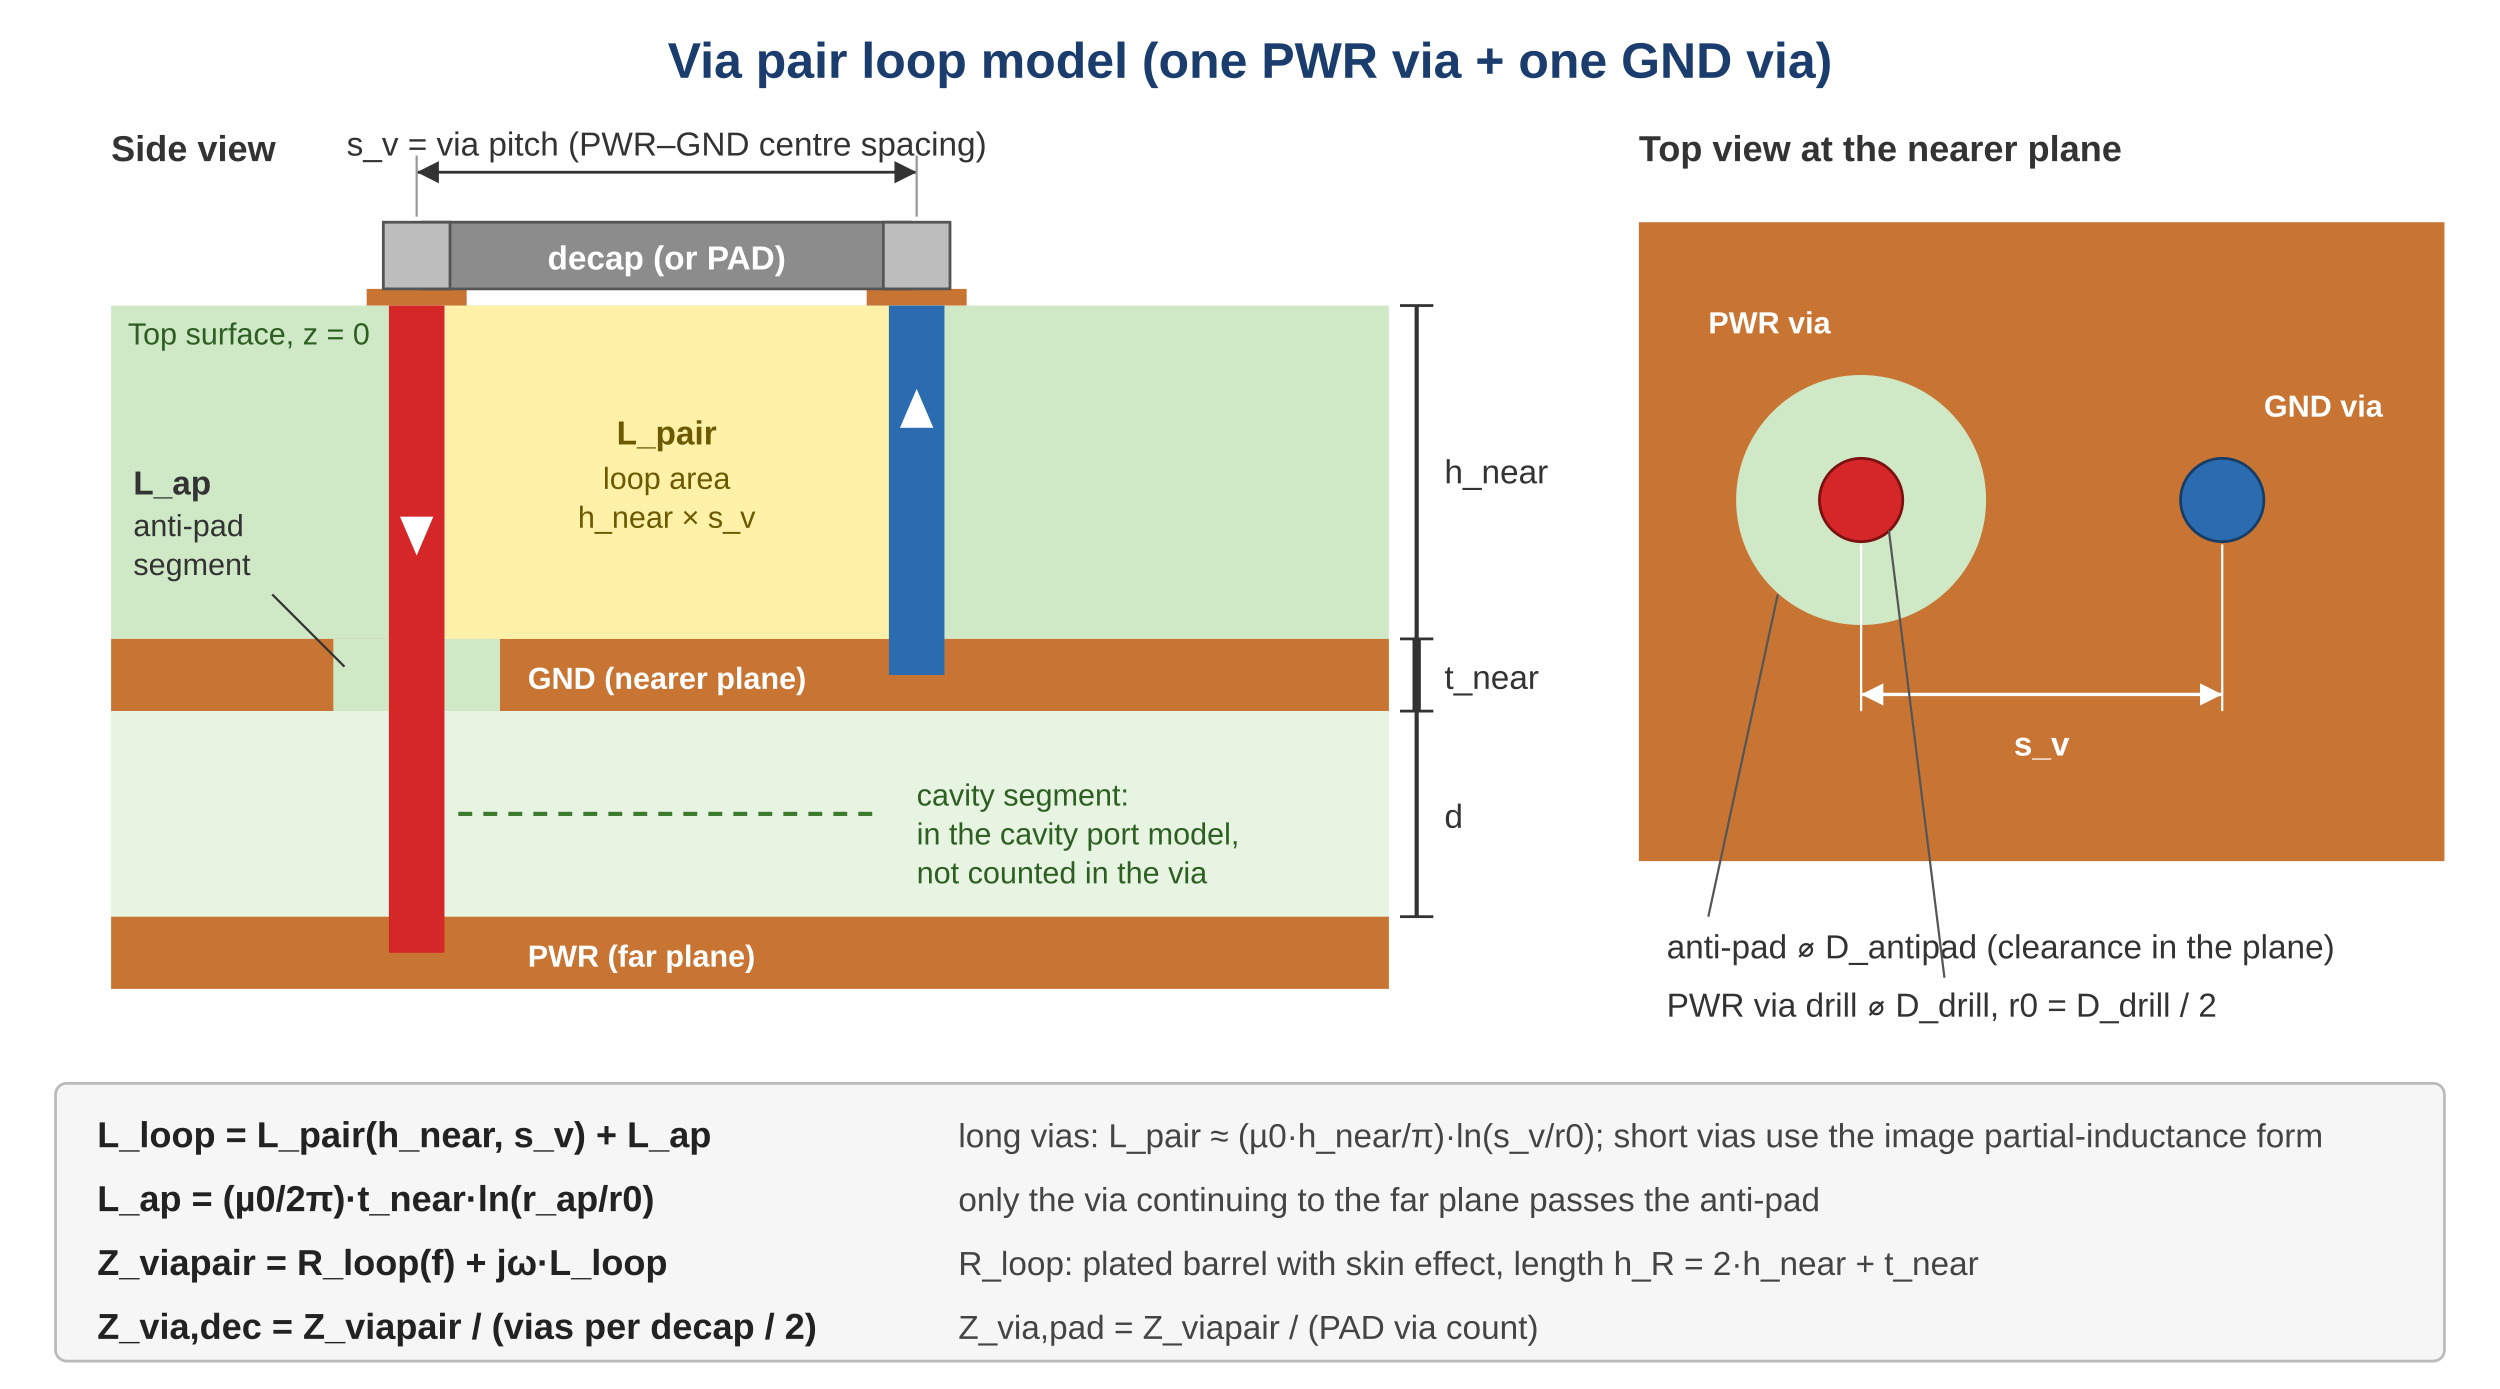
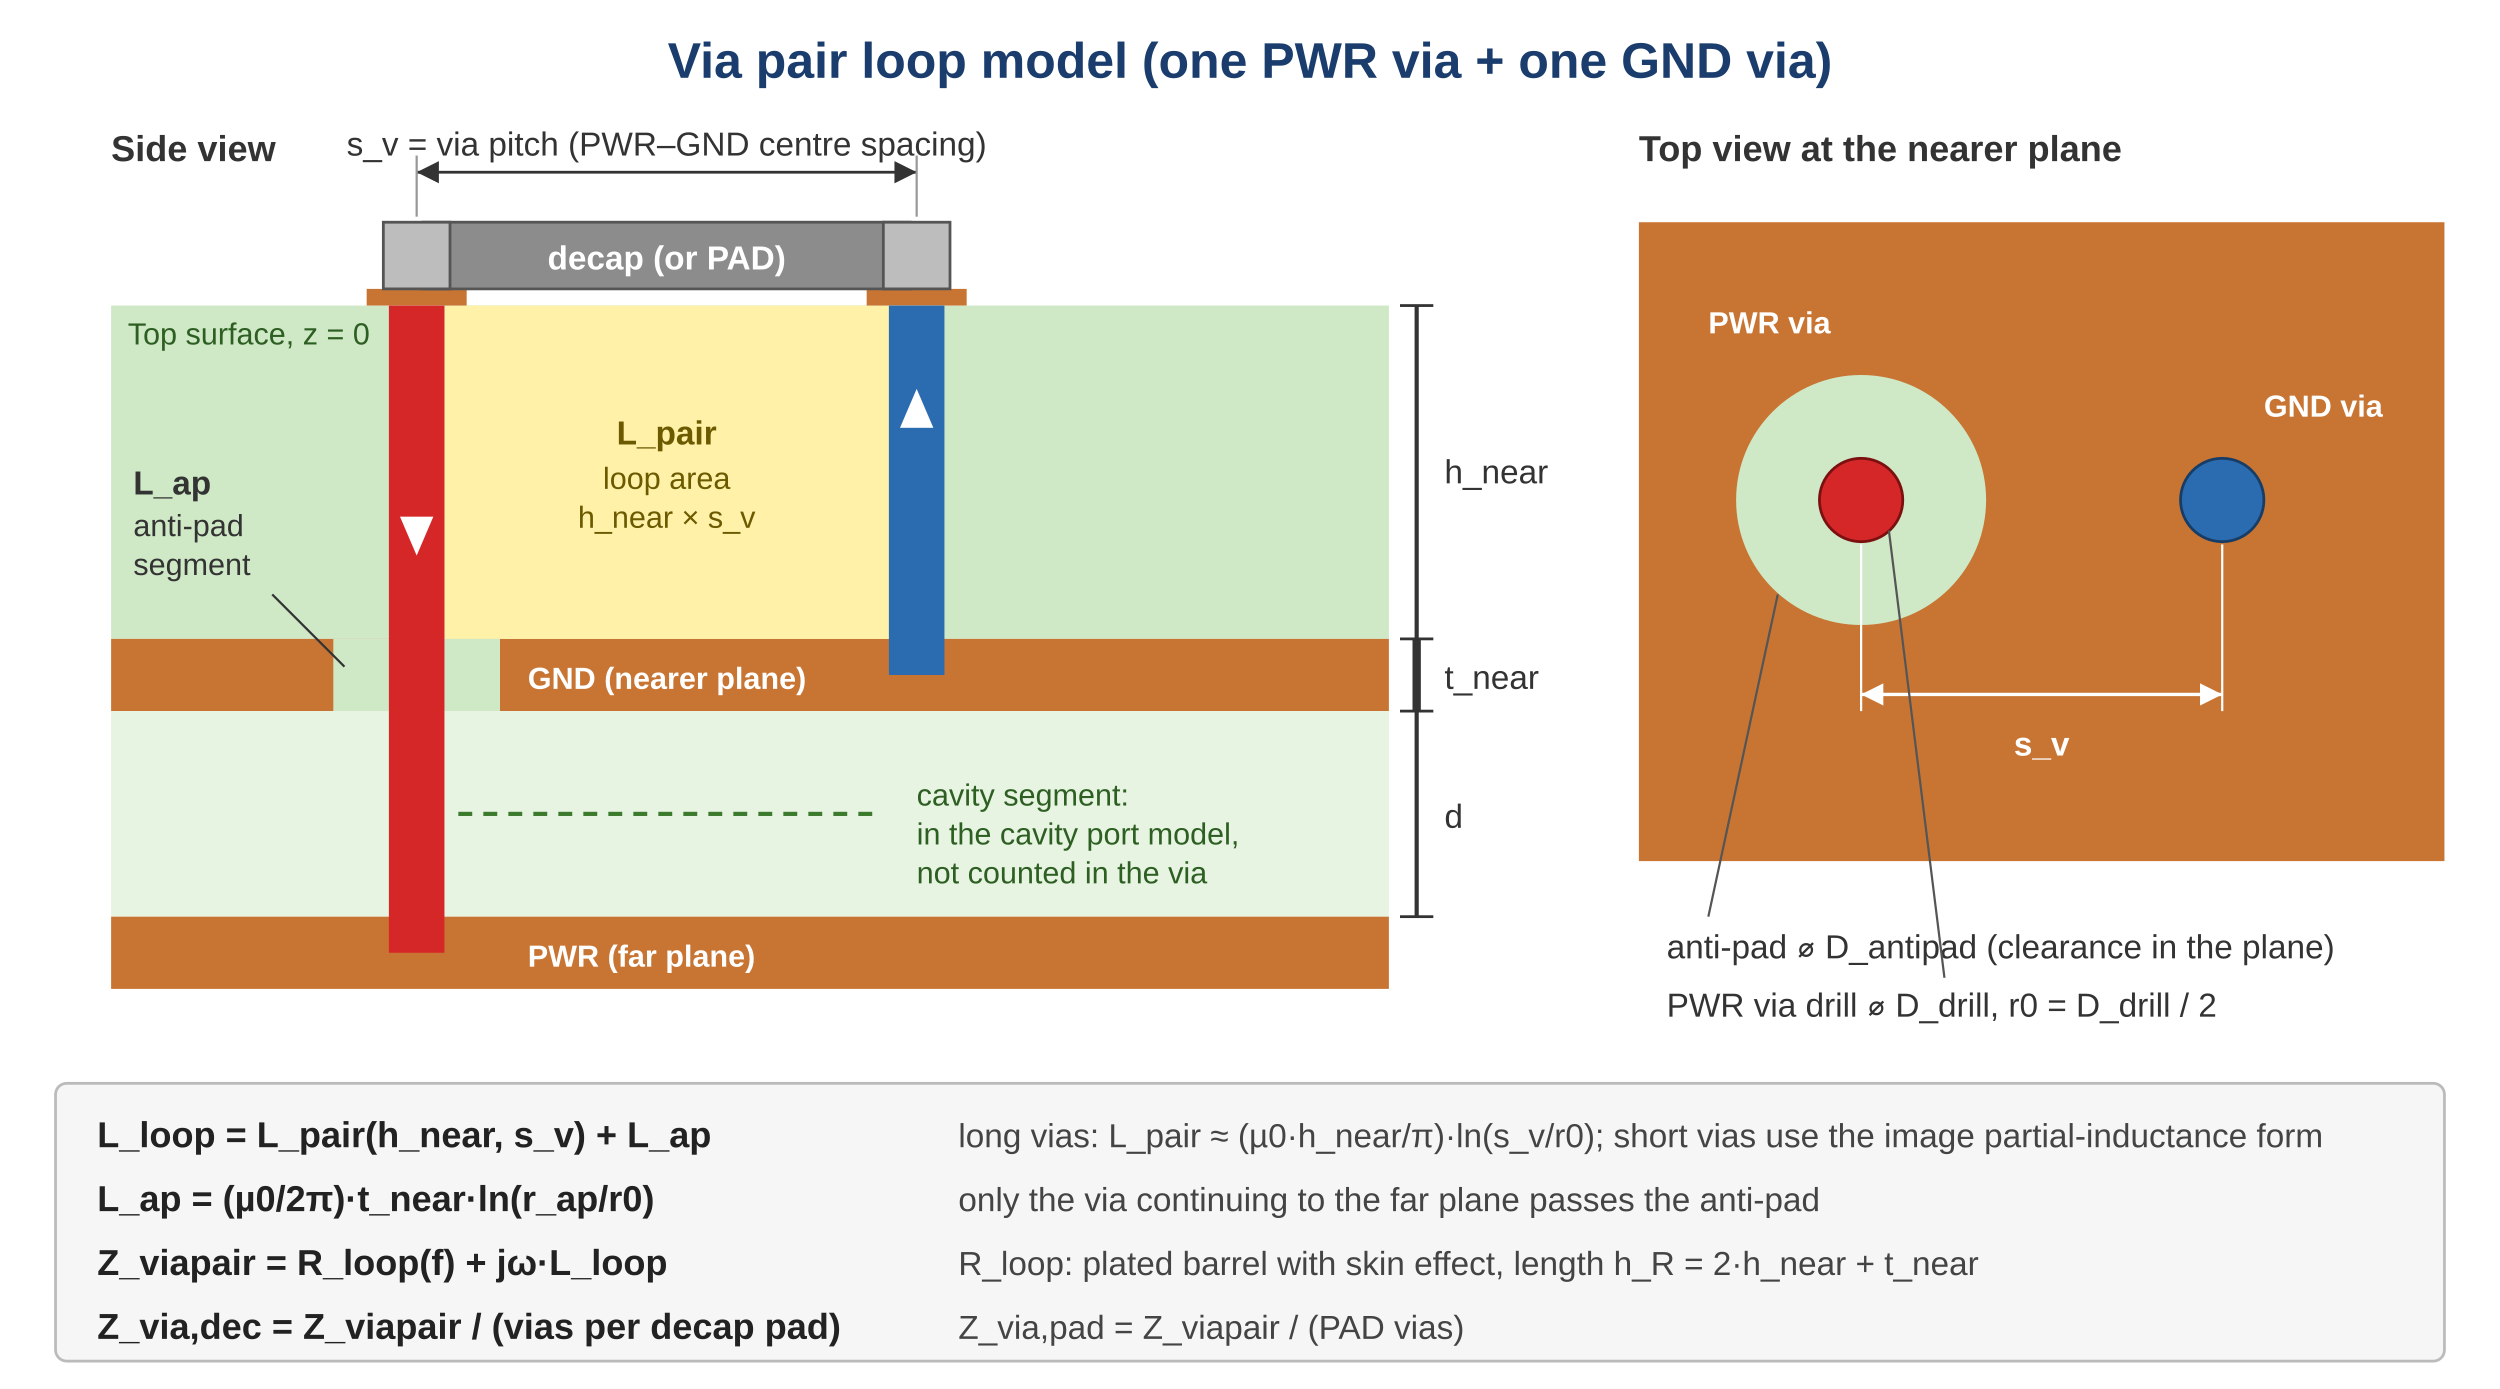
<svg xmlns="http://www.w3.org/2000/svg" version="1.2" baseProfile="tiny" width="900" height="500" viewBox="0 0 900 500">
  <rect x="0" y="0" width="900" height="500" fill="#ffffff" />
  <text x="450" y="28" font-family="Arial" font-size="18" font-weight="bold" fill="#1a3d6d" text-anchor="middle">Via pair loop model (one PWR via + one GND via)</text>
  <text x="40" y="58" font-family="Arial" font-size="13" font-weight="bold" fill="#333333">Side view</text>
  <rect x="40" y="110" width="460" height="120" fill="#cfe8c6" />
  <rect x="40" y="230" width="460" height="26" fill="#c87533" />
  <rect x="120" y="230" width="60" height="26" fill="#cfe8c6" />
  <rect x="40" y="256" width="460" height="74" fill="#e6f4e1" />
  <rect x="40" y="330" width="460" height="26" fill="#c87533" />
  <text x="190" y="248" font-family="Arial" font-size="11" font-weight="bold" fill="#ffffff">GND (nearer plane)</text>
  <text x="190" y="348" font-family="Arial" font-size="11" font-weight="bold" fill="#ffffff">PWR (far plane)</text>
  <text x="46" y="124" font-family="Arial" font-size="11" fill="#2d5e22">Top surface, z = 0</text>
  <rect x="160" y="110" width="160" height="120" fill="#fff1a8" />
  <text x="240" y="160" font-family="Arial" font-size="12" font-weight="bold" fill="#6b5a00" text-anchor="middle">L_pair</text>
  <text x="240" y="176" font-family="Arial" font-size="11" fill="#6b5a00" text-anchor="middle">loop area</text>
  <text x="240" y="190" font-family="Arial" font-size="11" fill="#6b5a00" text-anchor="middle">h_near × s_v</text>
  <rect x="132" y="104" width="36" height="6" fill="#c87533" />
  <rect x="312" y="104" width="36" height="6" fill="#c87533" />
  <rect x="150" y="80" width="180" height="24" rx="2" fill="#8c8c8c" stroke="#555555" stroke-width="1" />
  <rect x="138" y="80" width="24" height="24" fill="#bdbdbd" stroke="#555555" stroke-width="1" />
  <rect x="318" y="80" width="24" height="24" fill="#bdbdbd" stroke="#555555" stroke-width="1" />
  <text x="240" y="97" font-family="Arial" font-size="12" font-weight="bold" fill="#ffffff" text-anchor="middle">decap (or PAD)</text>
  <rect x="140" y="110" width="20" height="233" fill="#d62728" />
  <rect x="320" y="110" width="20" height="133" fill="#2b6cb0" />
  <polygon points="150,200 144,186 156,186" fill="#ffffff" />
  <polygon points="330,140 324,154 336,154" fill="#ffffff" />
  <line x1="165" y1="293" x2="315" y2="293" stroke="#3c7a2e" stroke-width="1.5" stroke-dasharray="5,4" />
  <text x="330" y="290" font-family="Arial" font-size="11" fill="#2d5e22">cavity segment:</text>
  <text x="330" y="304" font-family="Arial" font-size="11" fill="#2d5e22">in the cavity port model,</text>
  <text x="330" y="318" font-family="Arial" font-size="11" fill="#2d5e22">not counted in the via</text>
  <line x1="98" y1="214" x2="124" y2="240" stroke="#333333" stroke-width="0.8" />
  <text x="48" y="178" font-family="Arial" font-size="12" font-weight="bold" fill="#333333">L_ap</text>
  <text x="48" y="193" font-family="Arial" font-size="11" fill="#333333">anti-pad</text>
  <text x="48" y="207" font-family="Arial" font-size="11" fill="#333333">segment</text>
  <line x1="150" y1="62" x2="330" y2="62" stroke="#333333" stroke-width="1" />
  <polygon points="150,62 158,58 158,66" fill="#333333" />
  <polygon points="330,62 322,58 322,66" fill="#333333" />
  <line x1="150" y1="56" x2="150" y2="78" stroke="#999999" stroke-width="0.8" />
  <line x1="330" y1="56" x2="330" y2="78" stroke="#999999" stroke-width="0.8" />
  <text x="240" y="56" font-family="Arial" font-size="12" fill="#333333" text-anchor="middle">s_v = via pitch (PWR–GND centre spacing)</text>
  <line x1="504" y1="110" x2="516" y2="110" stroke="#333333" stroke-width="1" />
  <line x1="504" y1="230" x2="516" y2="230" stroke="#333333" stroke-width="1" />
  <line x1="510" y1="110" x2="510" y2="230" stroke="#333333" stroke-width="1.5" />
  <text x="520" y="174" font-family="Arial" font-size="12" fill="#333333">h_near</text>
  <line x1="504" y1="256" x2="516" y2="256" stroke="#333333" stroke-width="1" />
  <line x1="510" y1="230" x2="510" y2="256" stroke="#333333" stroke-width="3" />
  <text x="520" y="248" font-family="Arial" font-size="12" fill="#333333">t_near</text>
  <line x1="504" y1="330" x2="516" y2="330" stroke="#333333" stroke-width="1" />
  <line x1="510" y1="256" x2="510" y2="330" stroke="#333333" stroke-width="1.5" />
  <text x="520" y="298" font-family="Arial" font-size="12" fill="#333333">d</text>
  <text x="590" y="58" font-family="Arial" font-size="13" font-weight="bold" fill="#333333">Top view at the nearer plane</text>
  <rect x="590" y="80" width="290" height="230" fill="#c87533" />
  <circle cx="670" cy="180" r="45" fill="#cfe8c6" />
  <circle cx="670" cy="180" r="15" fill="#d62728" stroke="#7a1010" stroke-width="1" />
  <circle cx="800" cy="180" r="15" fill="#2b6cb0" stroke="#173d66" stroke-width="1" />
  <line x1="670" y1="250" x2="800" y2="250" stroke="#ffffff" stroke-width="1.2" />
  <polygon points="670,250 678,246 678,254" fill="#ffffff" />
  <polygon points="800,250 792,246 792,254" fill="#ffffff" />
  <line x1="670" y1="196" x2="670" y2="256" stroke="#ffffff" stroke-width="0.8" />
  <line x1="800" y1="196" x2="800" y2="256" stroke="#ffffff" stroke-width="0.8" />
  <text x="735" y="272" font-family="Arial" font-size="12" font-weight="bold" fill="#ffffff" text-anchor="middle">s_v</text>
  <line x1="640" y1="214" x2="615" y2="330" stroke="#555555" stroke-width="0.8" />
  <text x="600" y="345" font-family="Arial" font-size="12" fill="#333333">anti-pad ⌀ D_antipad (clearance in the plane)</text>
  <line x1="680" y1="191" x2="700" y2="352" stroke="#555555" stroke-width="0.8" />
  <text x="600" y="366" font-family="Arial" font-size="12" fill="#333333">PWR via drill ⌀ D_drill, r0 = D_drill / 2</text>
  <text x="815" y="150" font-family="Arial" font-size="11" font-weight="bold" fill="#ffffff">GND via</text>
  <text x="615" y="120" font-family="Arial" font-size="11" font-weight="bold" fill="#ffffff">PWR via</text>
  <rect x="20" y="390" width="860" height="100" rx="4" fill="#f6f6f6" stroke="#bbbbbb" stroke-width="1" />
  <text x="35" y="413" font-family="Arial" font-size="13" font-weight="bold" fill="#222222">L_loop = L_pair(h_near, s_v) + L_ap</text>
  <text x="345" y="413" font-family="Arial" font-size="12" fill="#444444">long vias: L_pair ≈ (µ0·h_near/π)·ln(s_v/r0); short vias use the image partial-inductance form</text>
  <text x="35" y="436" font-family="Arial" font-size="13" font-weight="bold" fill="#222222">L_ap = (µ0/2π)·t_near·ln(r_ap/r0)</text>
  <text x="345" y="436" font-family="Arial" font-size="12" fill="#444444">only the via continuing to the far plane passes the anti-pad</text>
  <text x="35" y="459" font-family="Arial" font-size="13" font-weight="bold" fill="#222222">Z_viapair = R_loop(f) + jω·L_loop</text>
  <text x="345" y="459" font-family="Arial" font-size="12" fill="#444444">R_loop: plated barrel with skin effect, length h_R = 2·h_near + t_near</text>
-   <text x="35" y="482" font-family="Arial" font-size="13" font-weight="bold" fill="#222222">Z_via,dec = Z_viapair / (vias per decap / 2)</text>
-   <text x="345" y="482" font-family="Arial" font-size="12" fill="#444444">Z_via,pad = Z_viapair / (PAD via count)</text>
+   <text x="35" y="482" font-family="Arial" font-size="13" font-weight="bold" fill="#222222">Z_via,dec = Z_viapair / (vias per decap pad)</text>
+   <text x="345" y="482" font-family="Arial" font-size="12" fill="#444444">Z_via,pad = Z_viapair / (PAD vias)</text>
</svg>
